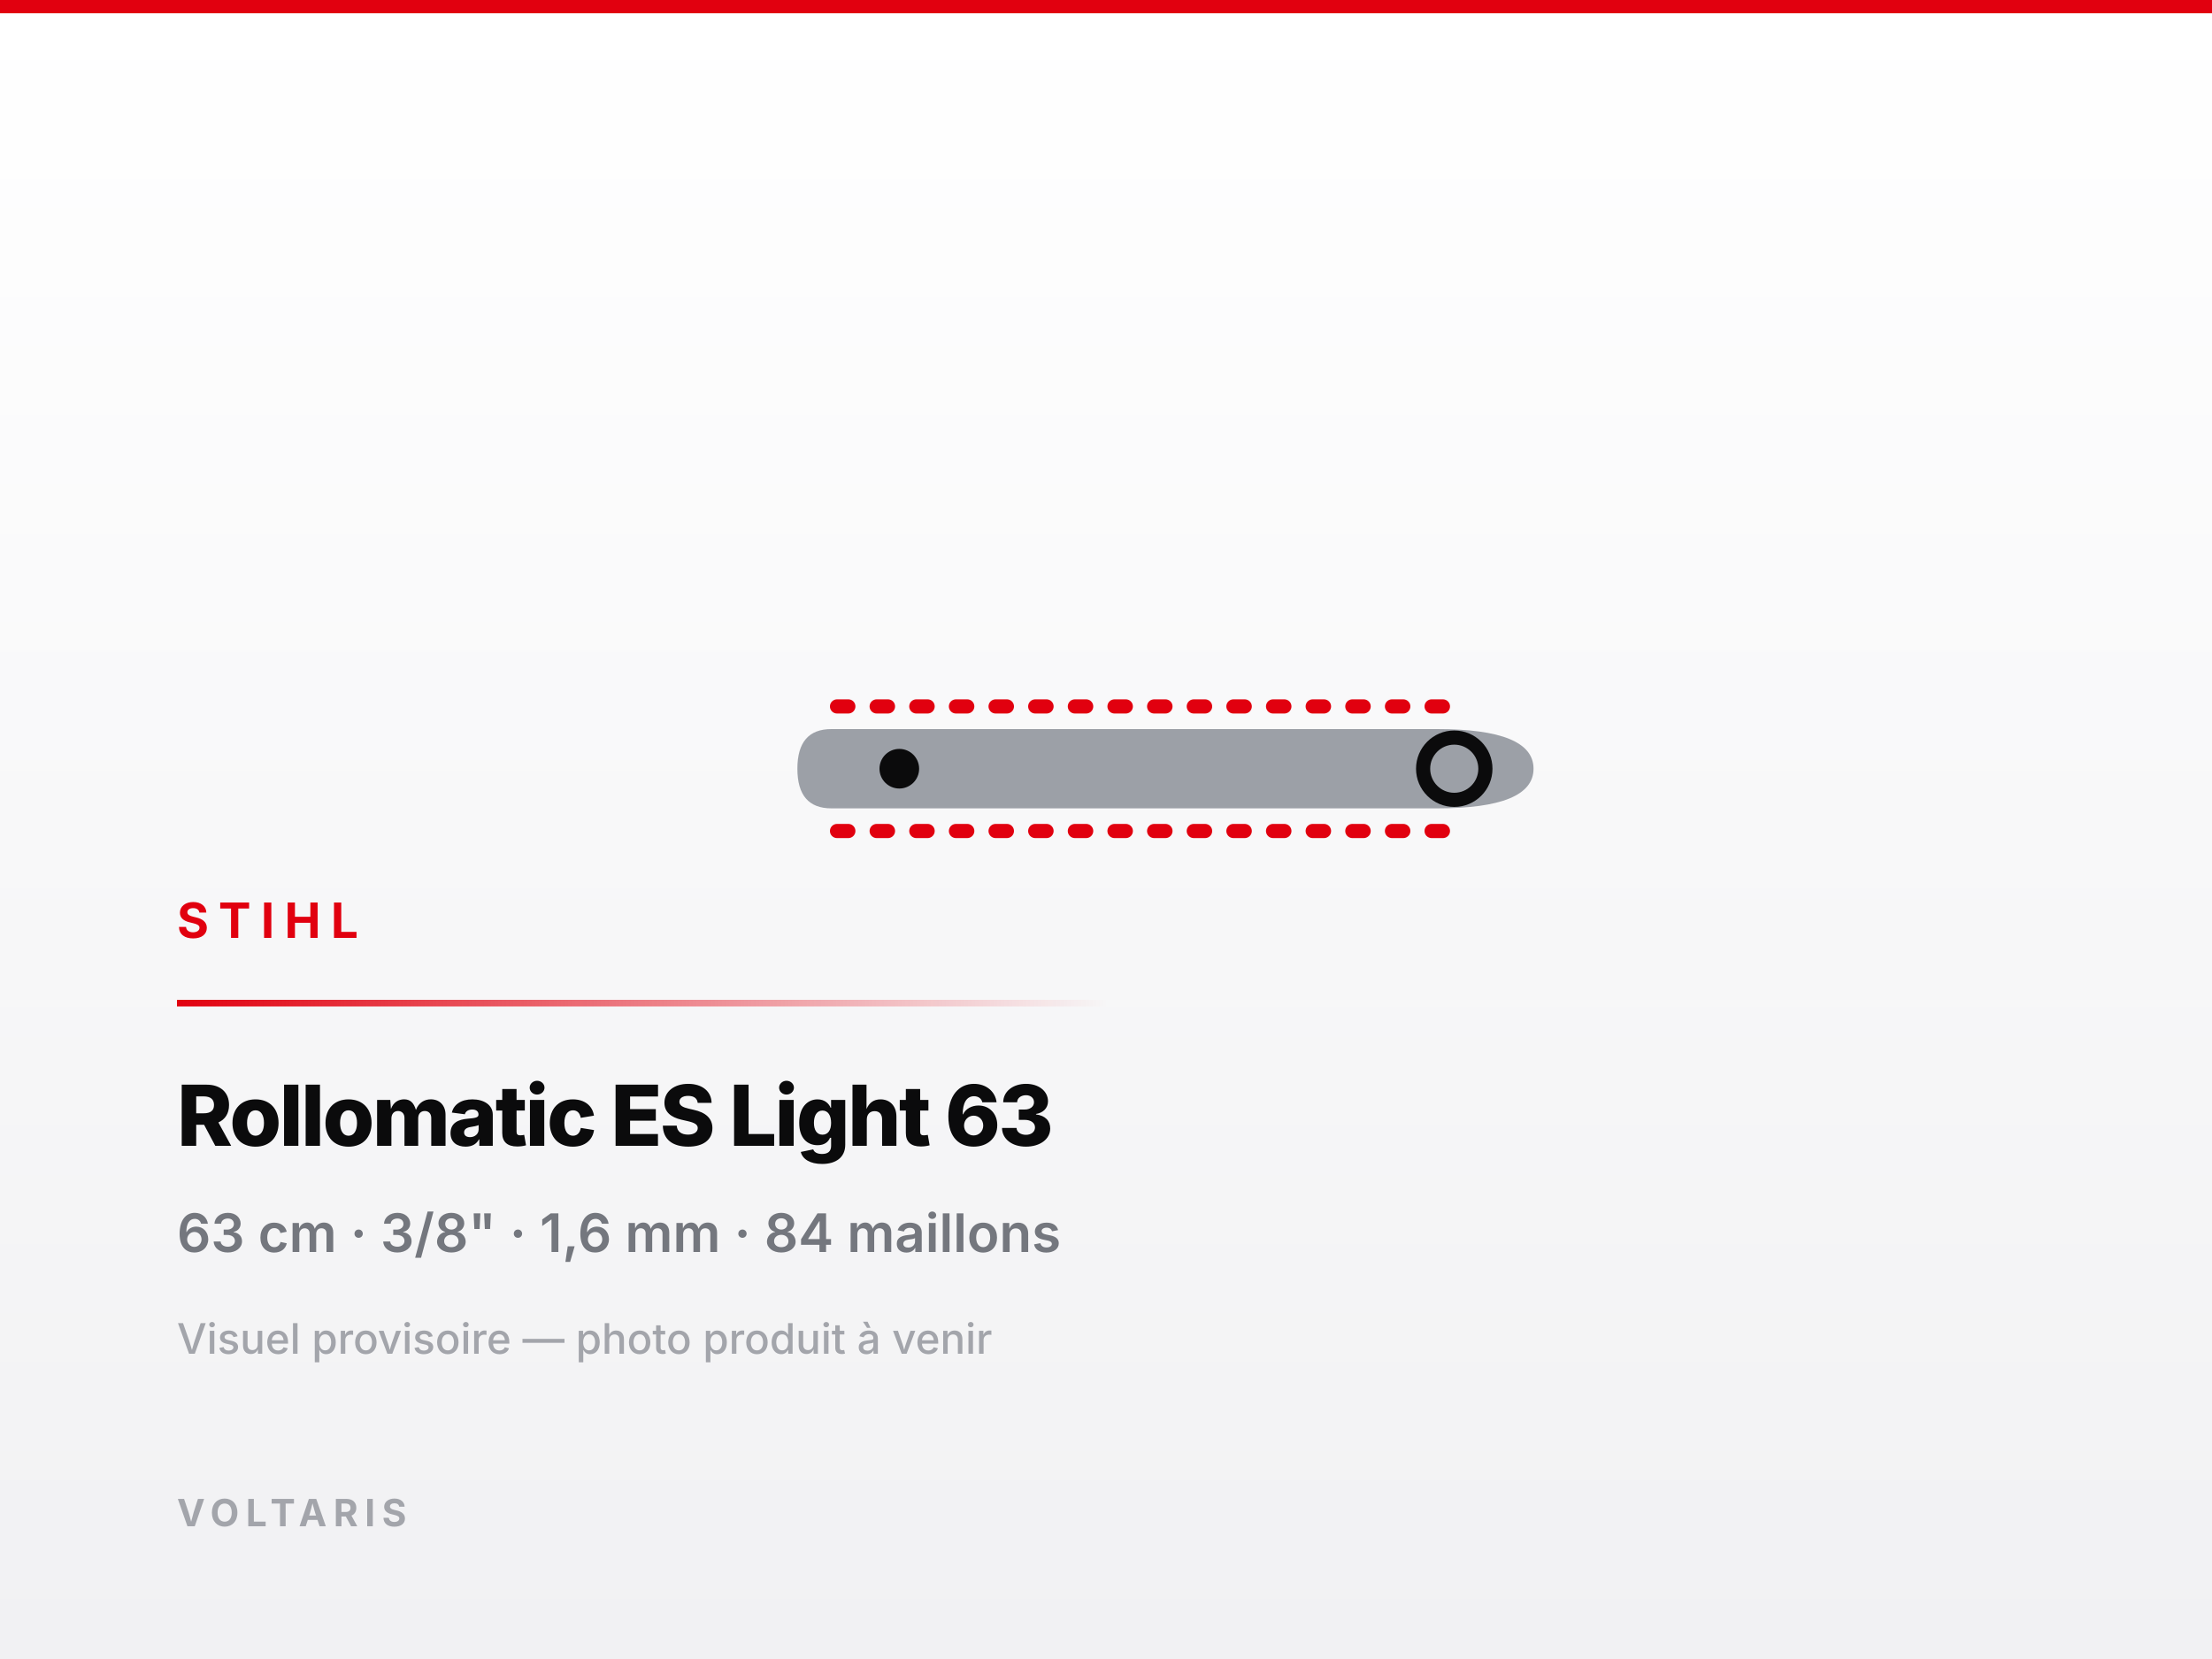
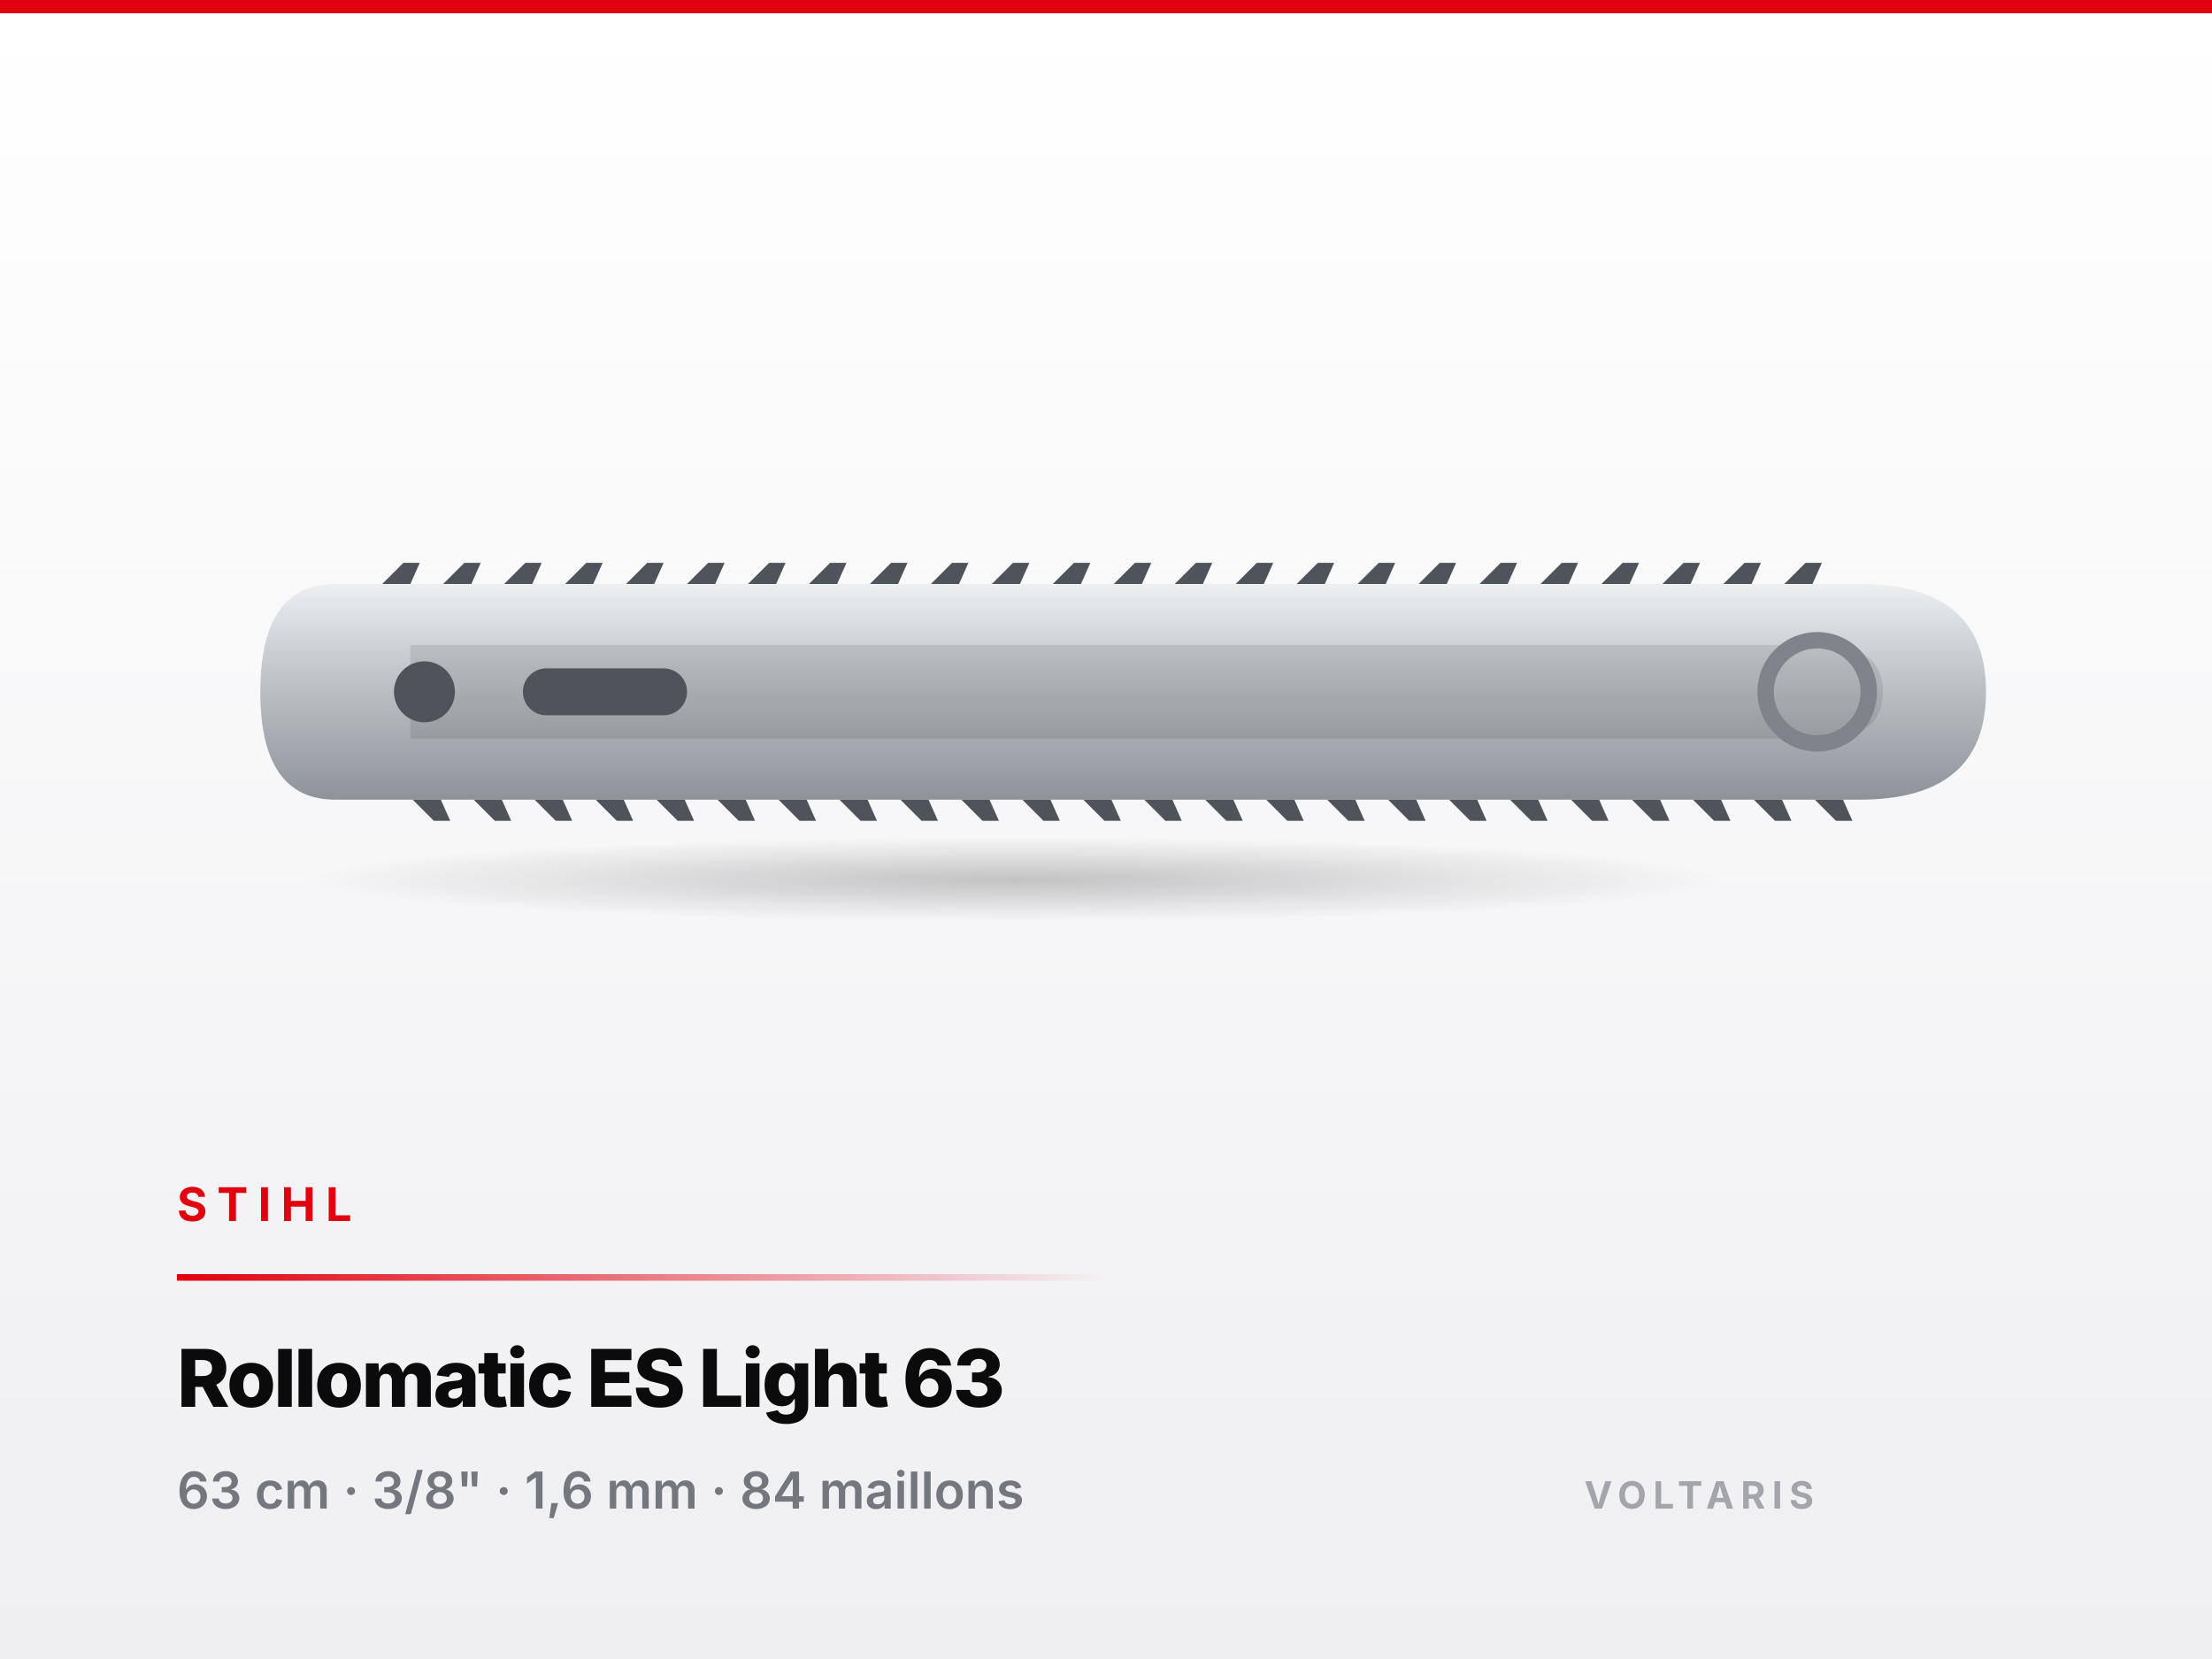
<svg xmlns="http://www.w3.org/2000/svg" viewBox="0 0 1000 750" width="1000" height="750" role="img" aria-label="STIHL Rollomatic ES Light 63 — 63 cm · 3/8&quot; · 1,6 mm · 84 maillons">
  <defs>
    <linearGradient id="bg" x1="0" y1="0" x2="0" y2="1">
      <stop offset="0%" stop-color="#FFFFFF" />
-       <stop offset="100%" stop-color="#F1F1F3" />
+       <stop offset="100%" stop-color="#EFEFF2" />
    </linearGradient>
    <linearGradient id="rule" x1="0" y1="0" x2="1" y2="0">
      <stop offset="0%" stop-color="#E1000F" />
      <stop offset="100%" stop-color="#E1000F" stop-opacity="0" />
    </linearGradient>
+     <linearGradient id="org" x1="0.1" y1="0" x2="0.6" y2="1">
+       <stop offset="0%" stop-color="#FF9233" />
+       <stop offset="45%" stop-color="#EE7203" />
+       <stop offset="100%" stop-color="#B9550A" />
+     </linearGradient>
+     <linearGradient id="orgSoft" x1="0" y1="0" x2="0" y2="1">
+       <stop offset="0%" stop-color="#FFA556" />
+       <stop offset="100%" stop-color="#D96A05" />
+     </linearGradient>
+     <linearGradient id="pale" x1="0.1" y1="0" x2="0.5" y2="1">
+       <stop offset="0%" stop-color="#FDFDFD" />
+       <stop offset="50%" stop-color="#DFE2E5" />
+       <stop offset="100%" stop-color="#AFB4B9" />
+     </linearGradient>
+     <linearGradient id="dark" x1="0.1" y1="0" x2="0.5" y2="1">
+       <stop offset="0%" stop-color="#4A4E53" />
+       <stop offset="55%" stop-color="#2E3236" />
+       <stop offset="100%" stop-color="#1A1C1F" />
+     </linearGradient>
+     <linearGradient id="steel" x1="0" y1="0" x2="0" y2="1">
+       <stop offset="0%" stop-color="#EDEFF1" />
+       <stop offset="40%" stop-color="#C2C7CC" />
+       <stop offset="100%" stop-color="#8D9399" />
+     </linearGradient>
+     <linearGradient id="stone" x1="0" y1="0" x2="0.3" y2="1">
+       <stop offset="0%" stop-color="#D8D2C6" />
+       <stop offset="60%" stop-color="#B3AB9C" />
+       <stop offset="100%" stop-color="#8C8576" />
+     </linearGradient>
+     <radialGradient id="shade" cx="0.5" cy="0.5" r="0.5">
+       <stop offset="0%" stop-color="#0B0B0C" stop-opacity="0.22" />
+       <stop offset="100%" stop-color="#0B0B0C" stop-opacity="0" />
+     </radialGradient>
  </defs>
  <rect width="1000" height="750" fill="url(#bg)" />
  <rect x="0" y="0" width="1000" height="6" fill="#E1000F" />
-   <g transform="translate(340 240) scale(1.28)">
-     <path d="M28 70 h214 q34 0 34 14 t-34 14 H28 q-12 0 -12 -14 t12 -14 z" fill="#9CA0A7" />
-     <circle cx="248" cy="84" r="11" fill="none" stroke="#0B0B0C" stroke-width="5" />
-     <circle cx="52" cy="84" r="7" fill="#0B0B0C" />
-     <path d="M30 62 h222 M30 106 h222" stroke="#E1000F" stroke-width="5" stroke-linecap="round" stroke-dasharray="4 10" />
+   <g transform="translate(35 52) scale(1.06)">
+     <ellipse cx="400" cy="326" rx="300" ry="18" fill="url(#shade)" />
+     <path d="M110 200 H760 q54 0 54 46 t-54 46 H110 q-32 0 -32 -46 t32 -46 z" fill="url(#steel)" />
+     <path d="M142 226 H744 q26 0 26 20 t-26 20 H142 z" fill="#00000018" />
+     <circle cx="742" cy="246" r="22" fill="none" stroke="#7E848A" stroke-width="7" />
+     <circle cx="148" cy="246" r="13" fill="#4E5459" />
+     <rect x="190" y="236" width="70" height="20" rx="10" fill="#4E5459" />
+     <path d="M130 200 l9 -9 h7 l-4 9 z" fill="#4E5459" />
+     <path d="M143 292 l9 9 h7 l-4 -9 z" fill="#4E5459" />
+     <path d="M156 200 l9 -9 h7 l-4 9 z" fill="#4E5459" />
+     <path d="M169 292 l9 9 h7 l-4 -9 z" fill="#4E5459" />
+     <path d="M182 200 l9 -9 h7 l-4 9 z" fill="#4E5459" />
+     <path d="M195 292 l9 9 h7 l-4 -9 z" fill="#4E5459" />
+     <path d="M208 200 l9 -9 h7 l-4 9 z" fill="#4E5459" />
+     <path d="M221 292 l9 9 h7 l-4 -9 z" fill="#4E5459" />
+     <path d="M234 200 l9 -9 h7 l-4 9 z" fill="#4E5459" />
+     <path d="M247 292 l9 9 h7 l-4 -9 z" fill="#4E5459" />
+     <path d="M260 200 l9 -9 h7 l-4 9 z" fill="#4E5459" />
+     <path d="M273 292 l9 9 h7 l-4 -9 z" fill="#4E5459" />
+     <path d="M286 200 l9 -9 h7 l-4 9 z" fill="#4E5459" />
+     <path d="M299 292 l9 9 h7 l-4 -9 z" fill="#4E5459" />
+     <path d="M312 200 l9 -9 h7 l-4 9 z" fill="#4E5459" />
+     <path d="M325 292 l9 9 h7 l-4 -9 z" fill="#4E5459" />
+     <path d="M338 200 l9 -9 h7 l-4 9 z" fill="#4E5459" />
+     <path d="M351 292 l9 9 h7 l-4 -9 z" fill="#4E5459" />
+     <path d="M364 200 l9 -9 h7 l-4 9 z" fill="#4E5459" />
+     <path d="M377 292 l9 9 h7 l-4 -9 z" fill="#4E5459" />
+     <path d="M390 200 l9 -9 h7 l-4 9 z" fill="#4E5459" />
+     <path d="M403 292 l9 9 h7 l-4 -9 z" fill="#4E5459" />
+     <path d="M416 200 l9 -9 h7 l-4 9 z" fill="#4E5459" />
+     <path d="M429 292 l9 9 h7 l-4 -9 z" fill="#4E5459" />
+     <path d="M442 200 l9 -9 h7 l-4 9 z" fill="#4E5459" />
+     <path d="M455 292 l9 9 h7 l-4 -9 z" fill="#4E5459" />
+     <path d="M468 200 l9 -9 h7 l-4 9 z" fill="#4E5459" />
+     <path d="M481 292 l9 9 h7 l-4 -9 z" fill="#4E5459" />
+     <path d="M494 200 l9 -9 h7 l-4 9 z" fill="#4E5459" />
+     <path d="M507 292 l9 9 h7 l-4 -9 z" fill="#4E5459" />
+     <path d="M520 200 l9 -9 h7 l-4 9 z" fill="#4E5459" />
+     <path d="M533 292 l9 9 h7 l-4 -9 z" fill="#4E5459" />
+     <path d="M546 200 l9 -9 h7 l-4 9 z" fill="#4E5459" />
+     <path d="M559 292 l9 9 h7 l-4 -9 z" fill="#4E5459" />
+     <path d="M572 200 l9 -9 h7 l-4 9 z" fill="#4E5459" />
+     <path d="M585 292 l9 9 h7 l-4 -9 z" fill="#4E5459" />
+     <path d="M598 200 l9 -9 h7 l-4 9 z" fill="#4E5459" />
+     <path d="M611 292 l9 9 h7 l-4 -9 z" fill="#4E5459" />
+     <path d="M624 200 l9 -9 h7 l-4 9 z" fill="#4E5459" />
+     <path d="M637 292 l9 9 h7 l-4 -9 z" fill="#4E5459" />
+     <path d="M650 200 l9 -9 h7 l-4 9 z" fill="#4E5459" />
+     <path d="M663 292 l9 9 h7 l-4 -9 z" fill="#4E5459" />
+     <path d="M676 200 l9 -9 h7 l-4 9 z" fill="#4E5459" />
+     <path d="M689 292 l9 9 h7 l-4 -9 z" fill="#4E5459" />
+     <path d="M702 200 l9 -9 h7 l-4 9 z" fill="#4E5459" />
+     <path d="M715 292 l9 9 h7 l-4 -9 z" fill="#4E5459" />
+     <path d="M728 200 l9 -9 h7 l-4 9 z" fill="#4E5459" />
+     <path d="M741 292 l9 9 h7 l-4 -9 z" fill="#4E5459" />
  </g>
-   <rect x="80" y="452" width="420" height="3" fill="url(#rule)" />
-   <text x="80" y="424" font-family="Inter, Roboto, Helvetica, Arial, sans-serif" font-size="22" font-weight="700" letter-spacing="4.5" fill="#E1000F">STIHL</text>
-   <text x="80" y="518" font-family="Inter, Roboto, Helvetica, Arial, sans-serif" font-size="38" font-weight="800" letter-spacing="-1" fill="#0B0B0C">Rollomatic ES Light 63</text>
-   <text x="80" y="566" font-family="Inter, Roboto, Helvetica, Arial, sans-serif" font-size="24" font-weight="600" fill="#74777E">63 cm · 3/8" · 1,6 mm · 84 maillons</text>
-   <text x="80" y="612" font-family="Inter, Roboto, Helvetica, Arial, sans-serif" font-size="19" font-weight="500" fill="#A3A5AB">Visuel provisoire — photo produit à venir</text>
-   <text x="80" y="690" font-family="Inter, Roboto, Helvetica, Arial, sans-serif" font-size="17" font-weight="700" letter-spacing="3" fill="#A3A5AB">VOLTARIS</text>
+   <rect x="80" y="576" width="420" height="3" fill="url(#rule)" />
+   <text x="80" y="552" font-family="Inter, Roboto, Helvetica, Arial, sans-serif" font-size="21" font-weight="700" letter-spacing="4.5" fill="#E1000F">STIHL</text>
+   <text x="80" y="636" font-family="Inter, Roboto, Helvetica, Arial, sans-serif" font-size="36" font-weight="800" letter-spacing="-1" fill="#0B0B0C">Rollomatic ES Light 63</text>
+   <text x="80" y="682" font-family="Inter, Roboto, Helvetica, Arial, sans-serif" font-size="23" font-weight="600" fill="#74777E">63 cm · 3/8" · 1,6 mm · 84 maillons</text>
+   <text x="820" y="682" text-anchor="end" font-family="Inter, Roboto, Helvetica, Arial, sans-serif" font-size="17" font-weight="700" letter-spacing="3" fill="#A3A5AB">VOLTARIS</text>
</svg>
